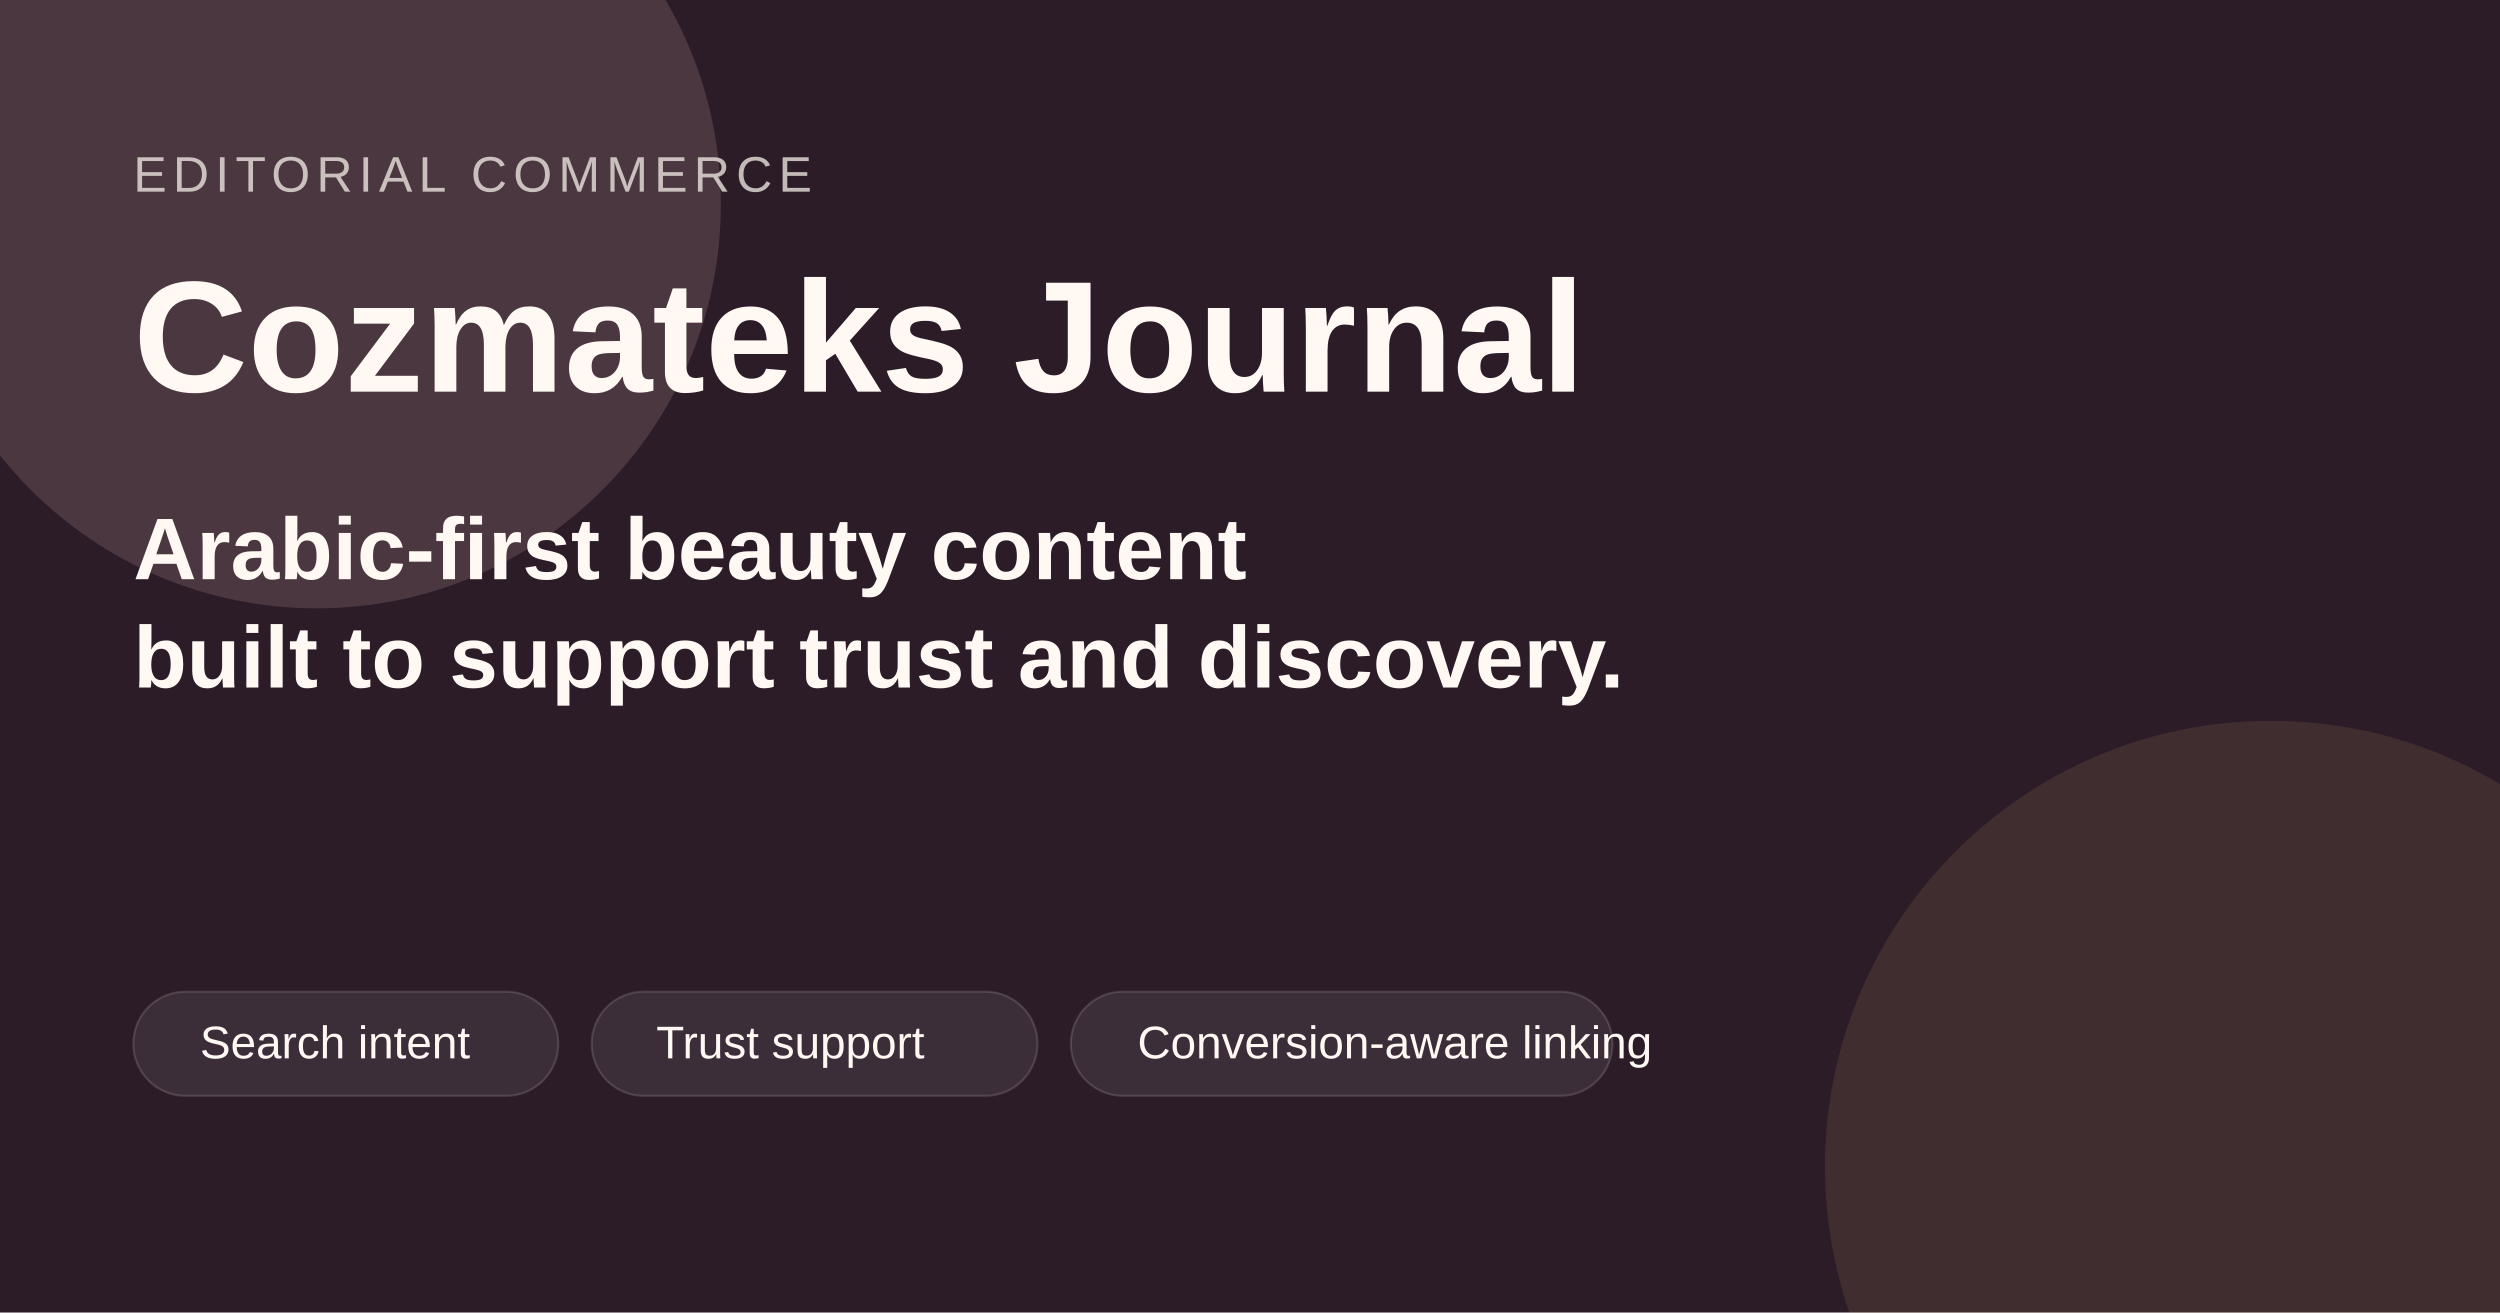
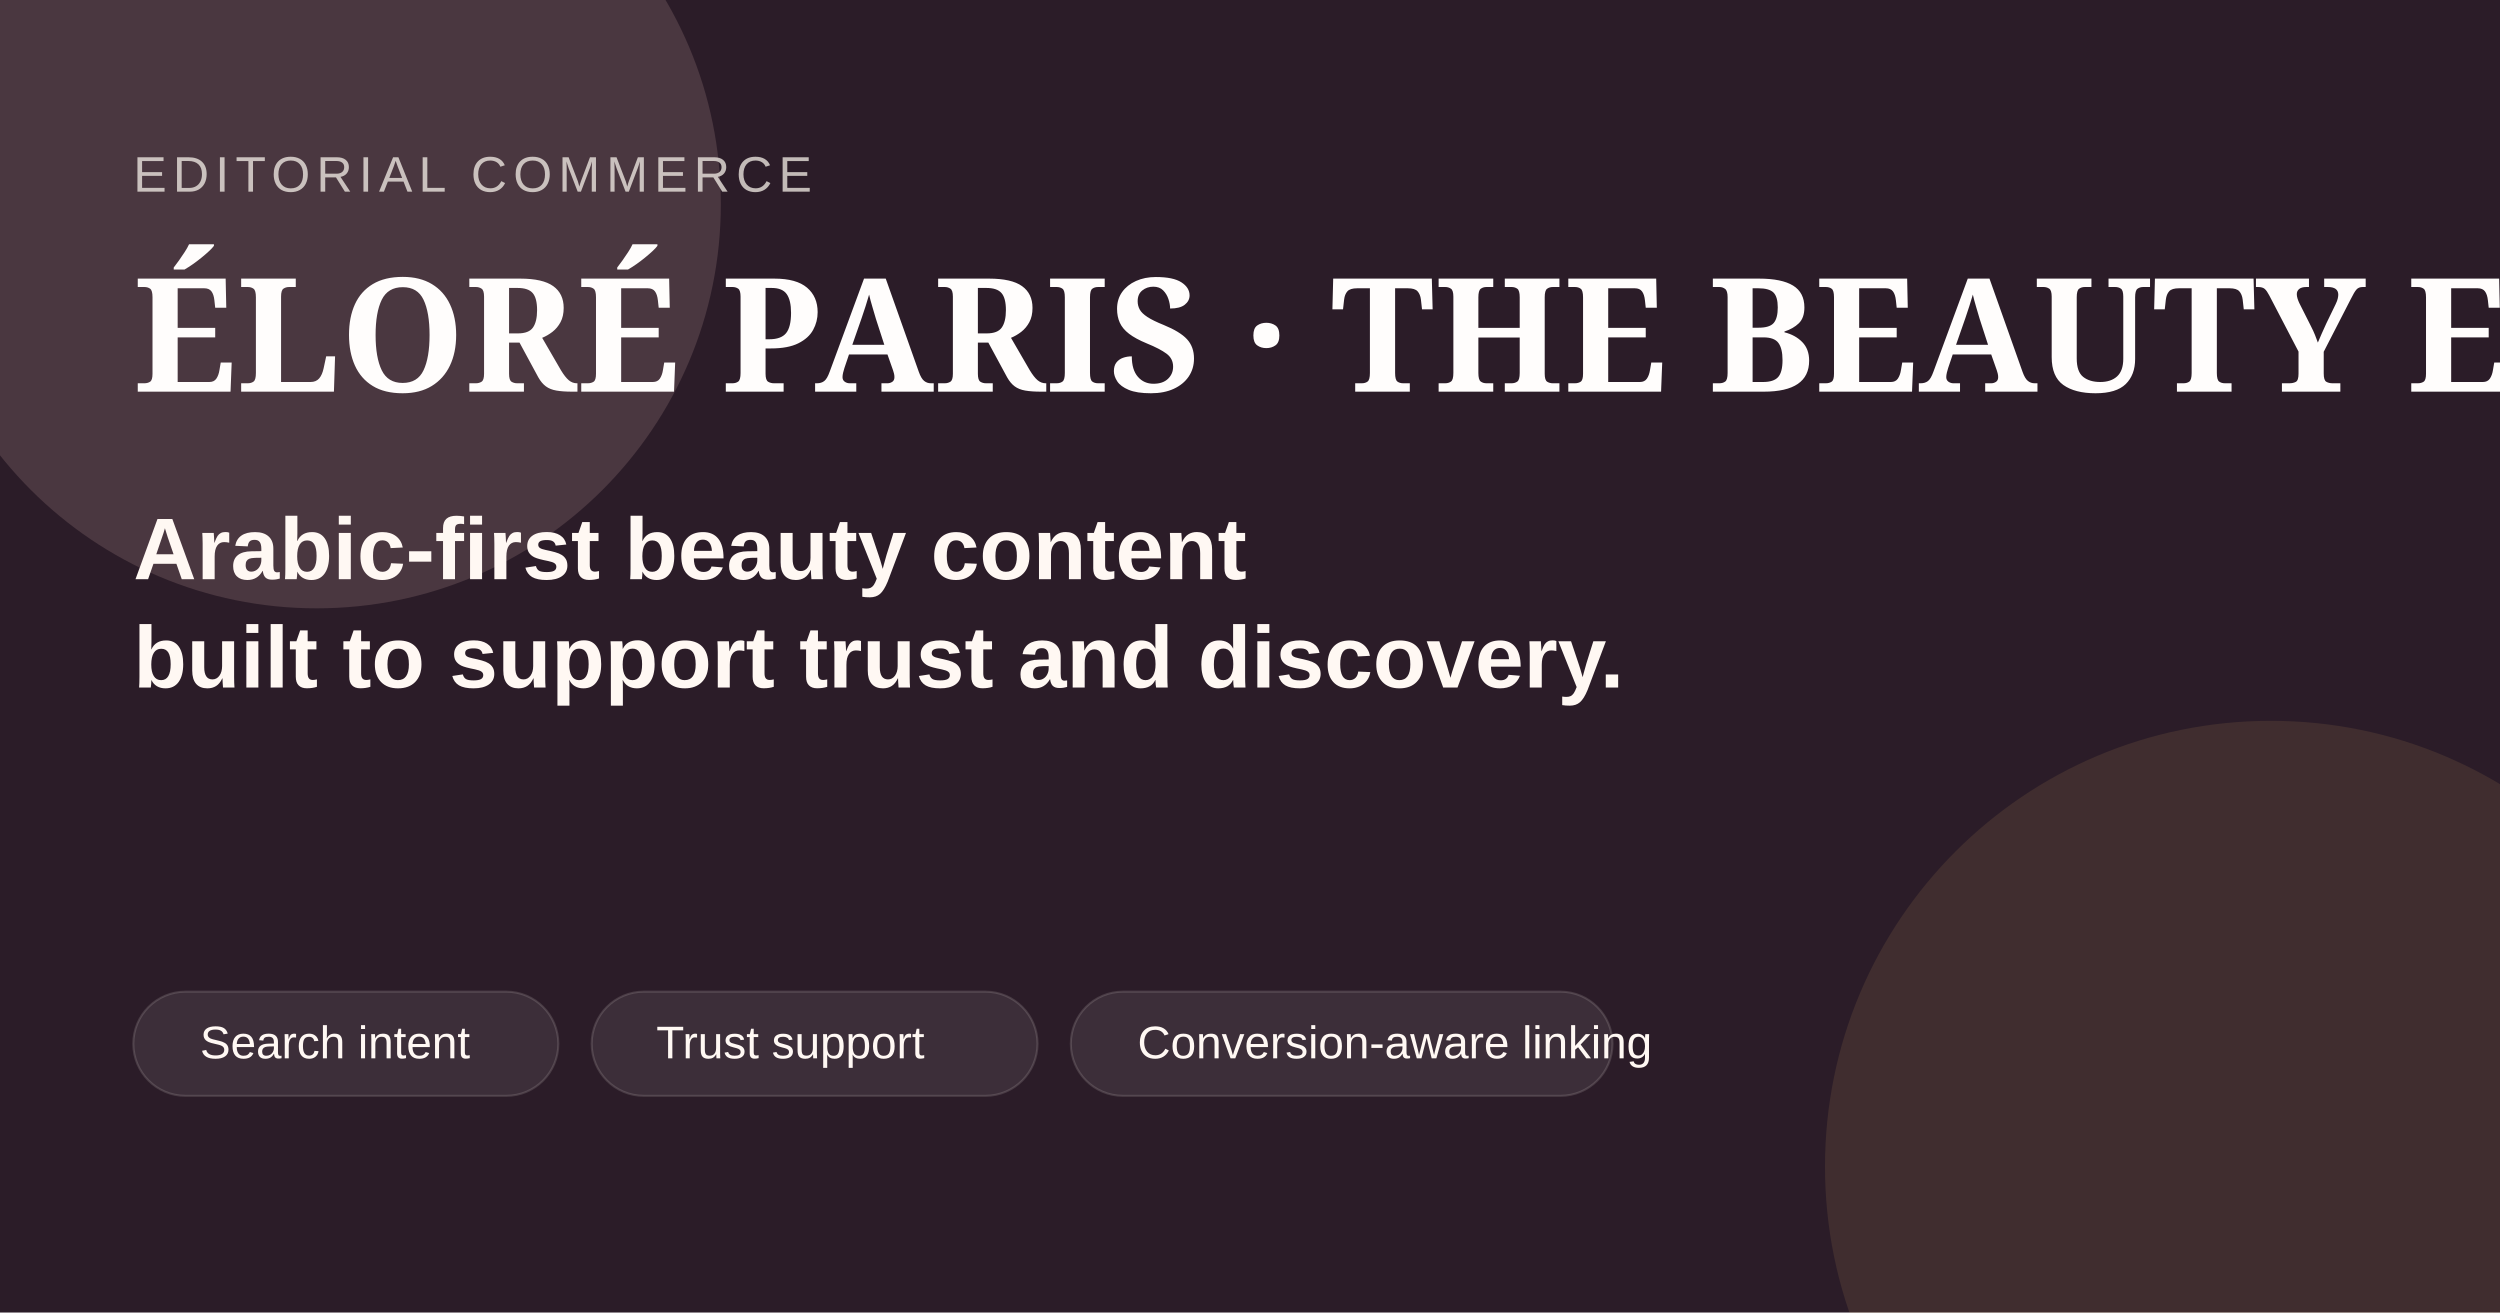
<svg xmlns="http://www.w3.org/2000/svg" width="1200" height="630" viewBox="0 0 1200 630" fill="none">
  <rect width="1200" height="630" fill="#2B1C28" />
  <circle cx="152" cy="98" r="194" fill="#D8B5AE" fill-opacity="0.18" />
  <circle cx="1090" cy="560" r="214" fill="#C79A58" fill-opacity="0.14" />
  <text x="64" y="92" fill="#F7F1EA" fill-opacity="0.74" font-family="Arial, sans-serif" font-size="24" letter-spacing="3">EDITORIAL COMMERCE</text>
-   <text x="64" y="188" fill="#FFF8F3" font-family="Arial, sans-serif" font-size="76" font-weight="700">Cozmateks Journal</text>
+   <text x="64" y="188" fill="#FFFDFC" font-family="serif" font-size="76" font-weight="700">ÉLORÉ PARIS · THE BEAUTY EDIT</text>
  <text x="64" y="278" fill="#FFF8F3" font-family="Arial, sans-serif" font-size="42" font-weight="700">Arabic-first beauty content</text>
  <text x="64" y="330" fill="#FFF8F3" font-family="Arial, sans-serif" font-size="42" font-weight="700">built to support trust and discovery.</text>
  <rect x="64" y="476" width="204" height="50" rx="25" fill="white" fill-opacity="0.08" stroke="#FFF8F324" />
  <rect x="284" y="476" width="214" height="50" rx="25" fill="white" fill-opacity="0.08" stroke="#FFF8F324" />
  <rect x="514" y="476" width="260" height="50" rx="25" fill="white" fill-opacity="0.08" stroke="#FFF8F324" />
  <text x="96" y="508" fill="#FFF8F3" font-family="Arial, sans-serif" font-size="22">Search intent</text>
  <text x="315" y="508" fill="#FFF8F3" font-family="Arial, sans-serif" font-size="22">Trust support</text>
  <text x="546" y="508" fill="#FFF8F3" font-family="Arial, sans-serif" font-size="22">Conversion-aware linking</text>
</svg>
